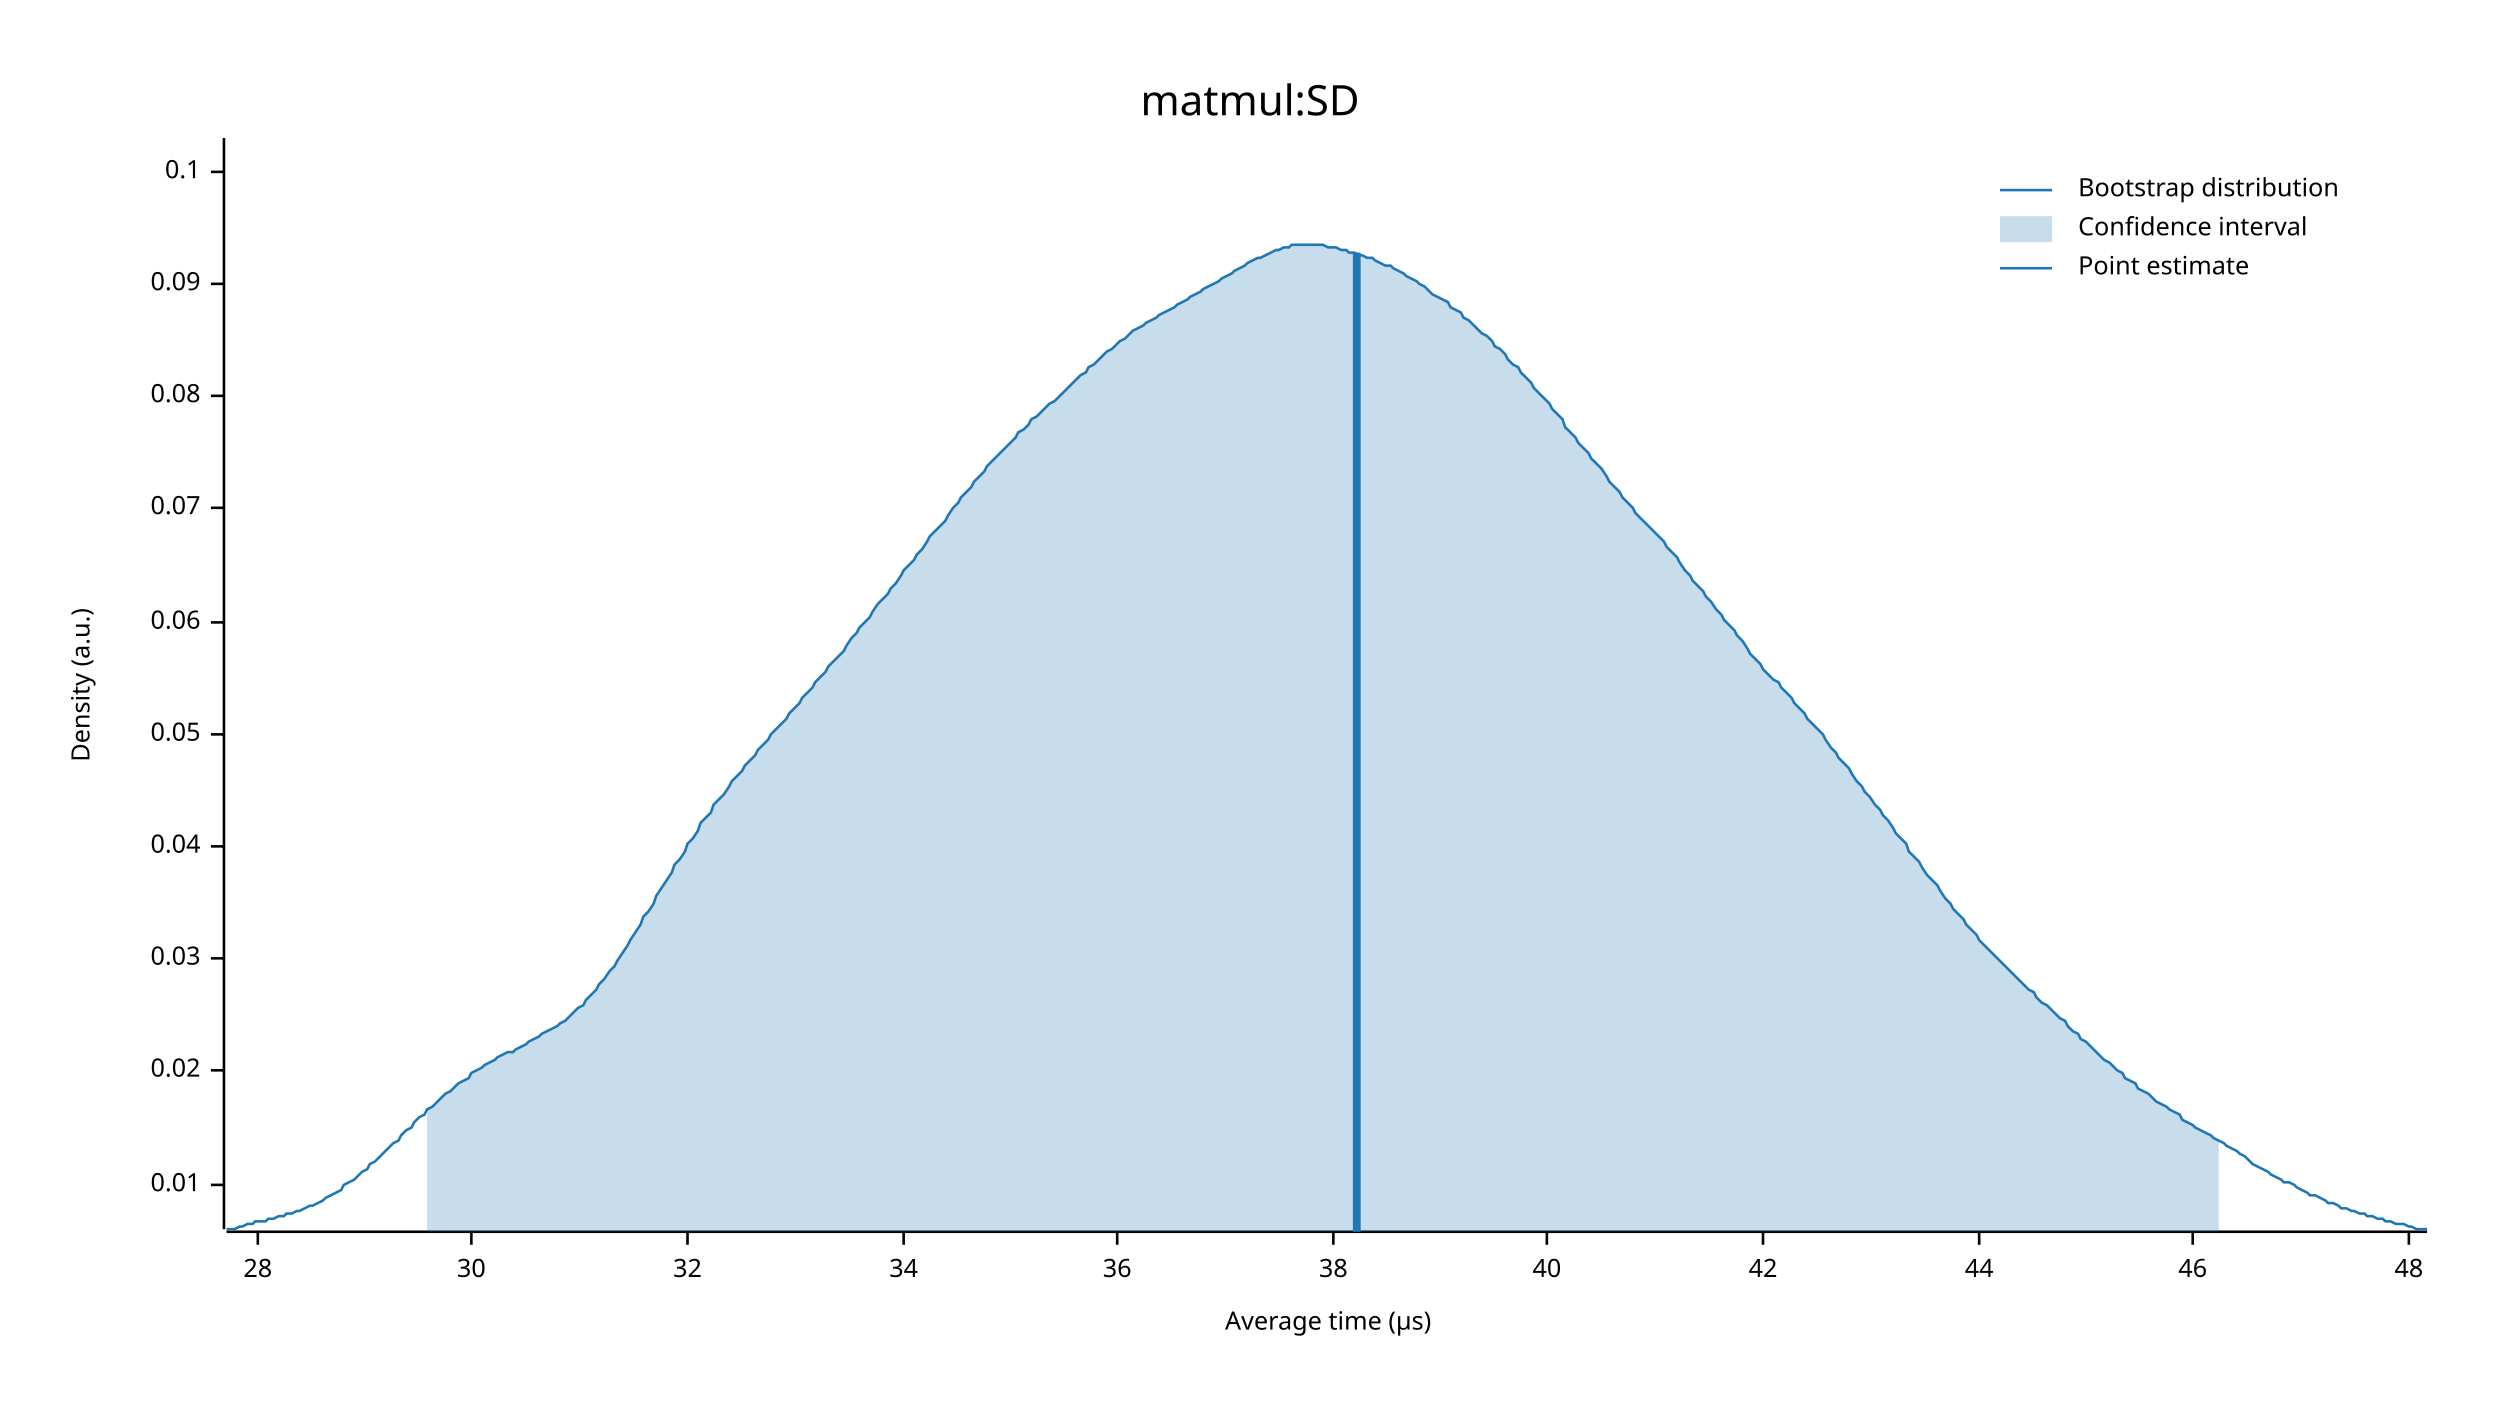
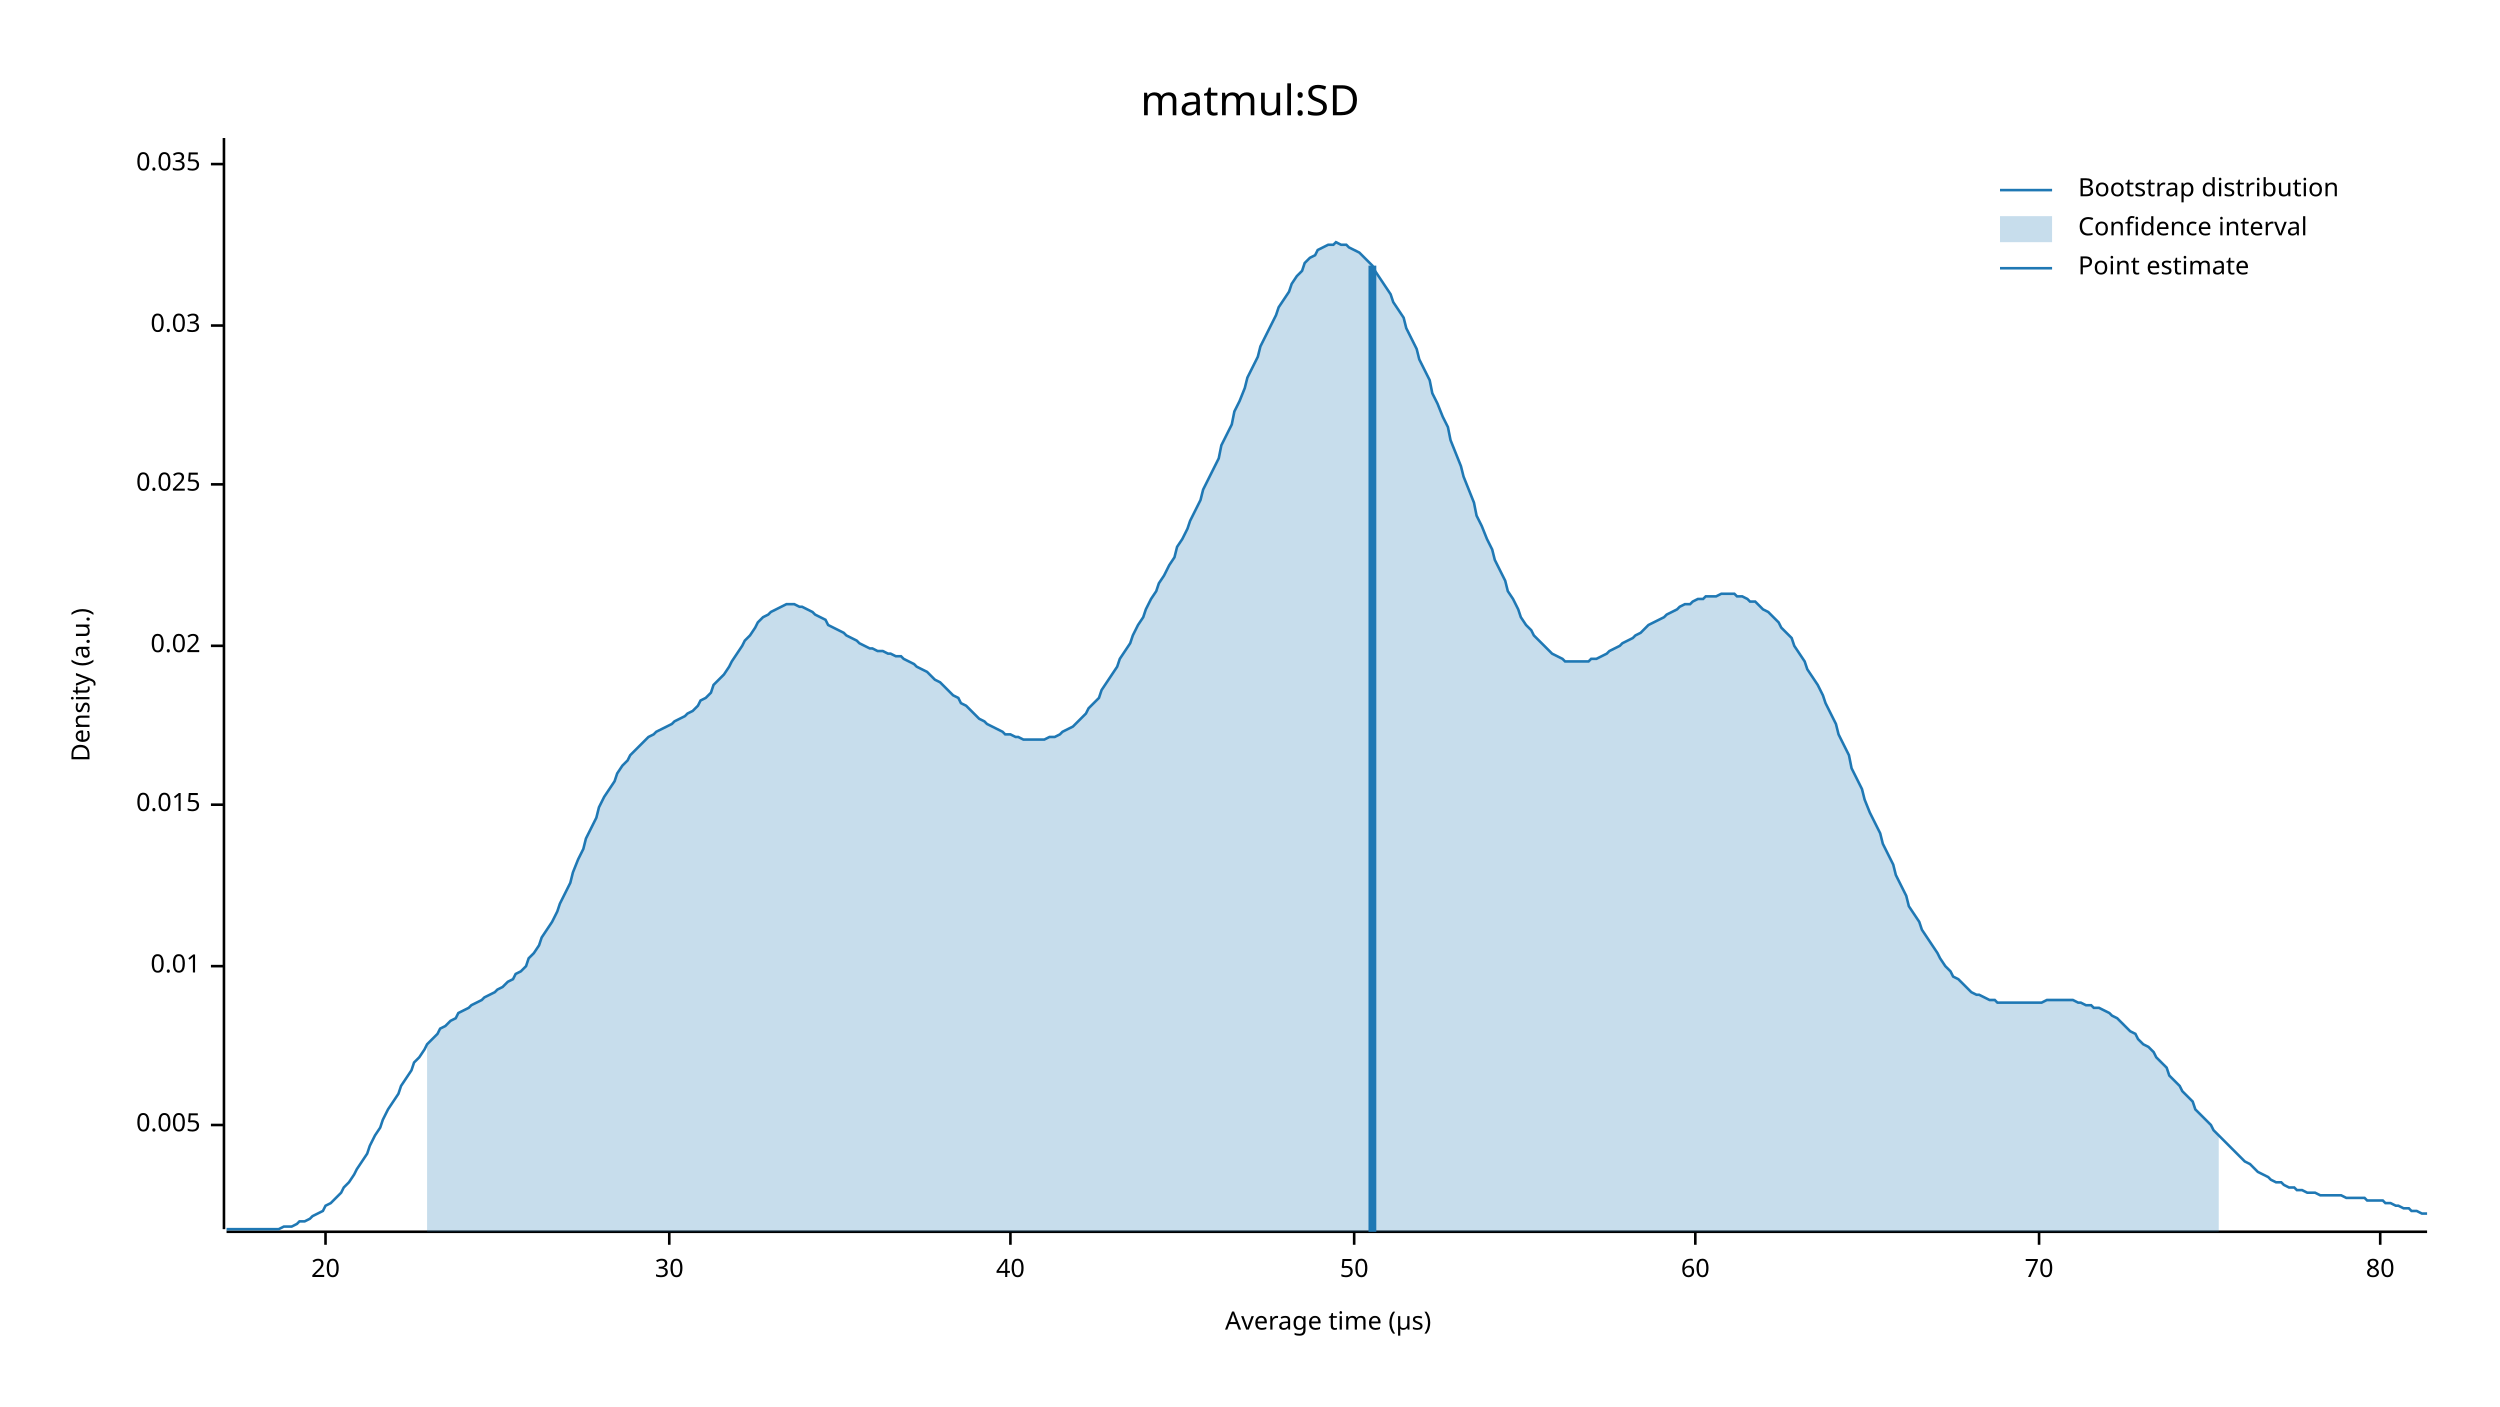
<svg xmlns="http://www.w3.org/2000/svg" width="960" height="540" viewBox="0 0 960 540">
  <text x="480" y="32" dy="0.76em" text-anchor="middle" font-family="sans-serif" font-size="16.129" opacity="1" fill="#000000">
matmul:SD
</text>
  <text x="27" y="263" dy="0.76em" text-anchor="middle" font-family="sans-serif" font-size="9.677" opacity="1" fill="#000000" transform="rotate(270, 27, 263)">
Density (a.u.)
</text>
  <text x="510" y="513" dy="-0.5ex" text-anchor="middle" font-family="sans-serif" font-size="9.677" opacity="1" fill="#000000">
Average time (µs)
</text>
  <polyline fill="none" opacity="1" stroke="#000000" stroke-width="1" points="86,53 86,472 " />
-   <text x="77" y="455" dy="0.5ex" text-anchor="end" font-family="sans-serif" font-size="9.677" opacity="1" fill="#000000">
+   <text x="77" y="432" dy="0.5ex" text-anchor="end" font-family="sans-serif" font-size="9.677" opacity="1" fill="#000000">
+ 0.005
+ </text>
+   <polyline fill="none" opacity="1" stroke="#000000" stroke-width="1" points="81,432 86,432 " />
+   <text x="77" y="371" dy="0.5ex" text-anchor="end" font-family="sans-serif" font-size="9.677" opacity="1" fill="#000000">
0.01
</text>
-   <polyline fill="none" opacity="1" stroke="#000000" stroke-width="1" points="81,455 86,455 " />
-   <text x="77" y="411" dy="0.5ex" text-anchor="end" font-family="sans-serif" font-size="9.677" opacity="1" fill="#000000">
+   <polyline fill="none" opacity="1" stroke="#000000" stroke-width="1" points="81,371 86,371 " />
+   <text x="77" y="309" dy="0.5ex" text-anchor="end" font-family="sans-serif" font-size="9.677" opacity="1" fill="#000000">
+ 0.015
+ </text>
+   <polyline fill="none" opacity="1" stroke="#000000" stroke-width="1" points="81,309 86,309 " />
+   <text x="77" y="248" dy="0.5ex" text-anchor="end" font-family="sans-serif" font-size="9.677" opacity="1" fill="#000000">
0.02
</text>
-   <polyline fill="none" opacity="1" stroke="#000000" stroke-width="1" points="81,411 86,411 " />
-   <text x="77" y="368" dy="0.5ex" text-anchor="end" font-family="sans-serif" font-size="9.677" opacity="1" fill="#000000">
+   <polyline fill="none" opacity="1" stroke="#000000" stroke-width="1" points="81,248 86,248 " />
+   <text x="77" y="186" dy="0.5ex" text-anchor="end" font-family="sans-serif" font-size="9.677" opacity="1" fill="#000000">
+ 0.025
+ </text>
+   <polyline fill="none" opacity="1" stroke="#000000" stroke-width="1" points="81,186 86,186 " />
+   <text x="77" y="125" dy="0.5ex" text-anchor="end" font-family="sans-serif" font-size="9.677" opacity="1" fill="#000000">
0.03
</text>
-   <polyline fill="none" opacity="1" stroke="#000000" stroke-width="1" points="81,368 86,368 " />
-   <text x="77" y="325" dy="0.5ex" text-anchor="end" font-family="sans-serif" font-size="9.677" opacity="1" fill="#000000">
- 0.04
+   <polyline fill="none" opacity="1" stroke="#000000" stroke-width="1" points="81,125 86,125 " />
+   <text x="77" y="63" dy="0.5ex" text-anchor="end" font-family="sans-serif" font-size="9.677" opacity="1" fill="#000000">
+ 0.035
</text>
-   <polyline fill="none" opacity="1" stroke="#000000" stroke-width="1" points="81,325 86,325 " />
-   <text x="77" y="282" dy="0.5ex" text-anchor="end" font-family="sans-serif" font-size="9.677" opacity="1" fill="#000000">
- 0.05
+   <polyline fill="none" opacity="1" stroke="#000000" stroke-width="1" points="81,63 86,63 " />
+   <polyline fill="none" opacity="1" stroke="#000000" stroke-width="1" points="87,473 932,473 " />
+   <text x="125" y="483" dy="0.76em" text-anchor="middle" font-family="sans-serif" font-size="9.677" opacity="1" fill="#000000">
+ 20
</text>
-   <polyline fill="none" opacity="1" stroke="#000000" stroke-width="1" points="81,282 86,282 " />
-   <text x="77" y="239" dy="0.5ex" text-anchor="end" font-family="sans-serif" font-size="9.677" opacity="1" fill="#000000">
- 0.06
- </text>
-   <polyline fill="none" opacity="1" stroke="#000000" stroke-width="1" points="81,239 86,239 " />
-   <text x="77" y="195" dy="0.5ex" text-anchor="end" font-family="sans-serif" font-size="9.677" opacity="1" fill="#000000">
- 0.07
- </text>
-   <polyline fill="none" opacity="1" stroke="#000000" stroke-width="1" points="81,195 86,195 " />
-   <text x="77" y="152" dy="0.5ex" text-anchor="end" font-family="sans-serif" font-size="9.677" opacity="1" fill="#000000">
- 0.08
- </text>
-   <polyline fill="none" opacity="1" stroke="#000000" stroke-width="1" points="81,152 86,152 " />
-   <text x="77" y="109" dy="0.5ex" text-anchor="end" font-family="sans-serif" font-size="9.677" opacity="1" fill="#000000">
- 0.09
- </text>
-   <polyline fill="none" opacity="1" stroke="#000000" stroke-width="1" points="81,109 86,109 " />
-   <text x="77" y="66" dy="0.5ex" text-anchor="end" font-family="sans-serif" font-size="9.677" opacity="1" fill="#000000">
- 0.1
- </text>
-   <polyline fill="none" opacity="1" stroke="#000000" stroke-width="1" points="81,66 86,66 " />
-   <polyline fill="none" opacity="1" stroke="#000000" stroke-width="1" points="87,473 932,473 " />
-   <text x="99" y="483" dy="0.76em" text-anchor="middle" font-family="sans-serif" font-size="9.677" opacity="1" fill="#000000">
- 28
- </text>
-   <polyline fill="none" opacity="1" stroke="#000000" stroke-width="1" points="99,473 99,478 " />
-   <text x="181" y="483" dy="0.76em" text-anchor="middle" font-family="sans-serif" font-size="9.677" opacity="1" fill="#000000">
+   <polyline fill="none" opacity="1" stroke="#000000" stroke-width="1" points="125,473 125,478 " />
+   <text x="257" y="483" dy="0.76em" text-anchor="middle" font-family="sans-serif" font-size="9.677" opacity="1" fill="#000000">
30
</text>
-   <polyline fill="none" opacity="1" stroke="#000000" stroke-width="1" points="181,473 181,478 " />
-   <text x="264" y="483" dy="0.76em" text-anchor="middle" font-family="sans-serif" font-size="9.677" opacity="1" fill="#000000">
- 32
- </text>
-   <polyline fill="none" opacity="1" stroke="#000000" stroke-width="1" points="264,473 264,478 " />
-   <text x="347" y="483" dy="0.76em" text-anchor="middle" font-family="sans-serif" font-size="9.677" opacity="1" fill="#000000">
- 34
- </text>
-   <polyline fill="none" opacity="1" stroke="#000000" stroke-width="1" points="347,473 347,478 " />
-   <text x="429" y="483" dy="0.76em" text-anchor="middle" font-family="sans-serif" font-size="9.677" opacity="1" fill="#000000">
- 36
- </text>
-   <polyline fill="none" opacity="1" stroke="#000000" stroke-width="1" points="429,473 429,478 " />
-   <text x="512" y="483" dy="0.76em" text-anchor="middle" font-family="sans-serif" font-size="9.677" opacity="1" fill="#000000">
- 38
- </text>
-   <polyline fill="none" opacity="1" stroke="#000000" stroke-width="1" points="512,473 512,478 " />
-   <text x="594" y="483" dy="0.76em" text-anchor="middle" font-family="sans-serif" font-size="9.677" opacity="1" fill="#000000">
+   <polyline fill="none" opacity="1" stroke="#000000" stroke-width="1" points="257,473 257,478 " />
+   <text x="388" y="483" dy="0.76em" text-anchor="middle" font-family="sans-serif" font-size="9.677" opacity="1" fill="#000000">
40
</text>
-   <polyline fill="none" opacity="1" stroke="#000000" stroke-width="1" points="594,473 594,478 " />
-   <text x="677" y="483" dy="0.76em" text-anchor="middle" font-family="sans-serif" font-size="9.677" opacity="1" fill="#000000">
- 42
+   <polyline fill="none" opacity="1" stroke="#000000" stroke-width="1" points="388,473 388,478 " />
+   <text x="520" y="483" dy="0.76em" text-anchor="middle" font-family="sans-serif" font-size="9.677" opacity="1" fill="#000000">
+ 50
</text>
-   <polyline fill="none" opacity="1" stroke="#000000" stroke-width="1" points="677,473 677,478 " />
-   <text x="760" y="483" dy="0.76em" text-anchor="middle" font-family="sans-serif" font-size="9.677" opacity="1" fill="#000000">
- 44
+   <polyline fill="none" opacity="1" stroke="#000000" stroke-width="1" points="520,473 520,478 " />
+   <text x="651" y="483" dy="0.76em" text-anchor="middle" font-family="sans-serif" font-size="9.677" opacity="1" fill="#000000">
+ 60
</text>
-   <polyline fill="none" opacity="1" stroke="#000000" stroke-width="1" points="760,473 760,478 " />
-   <text x="842" y="483" dy="0.76em" text-anchor="middle" font-family="sans-serif" font-size="9.677" opacity="1" fill="#000000">
- 46
+   <polyline fill="none" opacity="1" stroke="#000000" stroke-width="1" points="651,473 651,478 " />
+   <text x="783" y="483" dy="0.76em" text-anchor="middle" font-family="sans-serif" font-size="9.677" opacity="1" fill="#000000">
+ 70
</text>
-   <polyline fill="none" opacity="1" stroke="#000000" stroke-width="1" points="842,473 842,478 " />
-   <text x="925" y="483" dy="0.76em" text-anchor="middle" font-family="sans-serif" font-size="9.677" opacity="1" fill="#000000">
- 48
+   <polyline fill="none" opacity="1" stroke="#000000" stroke-width="1" points="783,473 783,478 " />
+   <text x="914" y="483" dy="0.76em" text-anchor="middle" font-family="sans-serif" font-size="9.677" opacity="1" fill="#000000">
+ 80
</text>
-   <polyline fill="none" opacity="1" stroke="#000000" stroke-width="1" points="925,473 925,478 " />
-   <polyline fill="none" opacity="1" stroke="#1F78B4" stroke-width="1" points="87,472 88,472 90,472 92,471 93,471 95,470 97,470 98,469 100,469 102,469 103,468 105,468 107,467 109,467 110,466 112,466 114,465 115,465 117,464 119,463 120,463 122,462 124,461 125,460 127,459 129,458 131,457 132,455 134,454 136,453 137,452 139,450 141,449 142,447 144,446 146,444 147,443 149,441 151,439 153,438 154,436 156,434 158,433 159,431 161,429 163,428 164,426 166,425 168,423 169,422 171,420 173,419 175,417 176,416 178,415 180,414 181,412 183,411 185,410 186,409 188,408 190,407 191,406 193,405 195,404 197,404 198,403 200,402 202,401 203,400 205,399 207,398 208,397 210,396 212,395 214,394 215,393 217,392 219,390 220,389 222,387 224,386 225,384 227,382 229,380 230,378 232,376 234,373 236,371 237,369 239,366 241,363 242,361 244,358 246,355 247,352 249,350 251,347 252,344 254,341 256,338 258,335 259,332 261,330 263,327 264,324 266,322 268,319 269,316 271,314 273,312 274,309 276,307 278,305 280,302 281,300 283,298 285,296 286,294 288,292 290,290 291,288 293,286 295,284 296,282 298,280 300,278 302,276 303,274 305,272 307,270 308,268 310,266 312,264 313,262 315,260 317,258 318,256 320,254 322,252 324,250 325,248 327,245 329,243 330,241 332,239 334,237 335,235 337,232 339,230 341,228 342,226 344,224 346,221 347,219 349,217 351,215 352,213 354,211 356,208 357,206 359,204 361,202 363,200 364,198 366,195 368,193 369,191 371,189 373,187 374,185 376,183 378,181 379,179 381,177 383,175 385,173 386,172 388,170 390,168 391,166 393,165 395,163 396,161 398,160 400,158 401,157 403,155 405,154 407,152 408,151 410,149 412,147 413,146 415,144 417,143 418,141 420,140 422,138 423,137 425,135 427,134 429,132 430,131 432,130 434,128 435,127 437,126 439,125 440,124 442,123 444,122 445,121 447,120 449,119 451,118 452,117 454,116 456,115 457,114 459,113 461,112 462,111 464,110 466,109 468,108 469,107 471,106 473,105 474,104 476,103 478,102 479,101 481,100 483,99 484,99 486,98 488,97 490,96 491,96 493,95 495,95 496,94 498,94 500,94 501,94 503,94 505,94 506,94 508,94 510,95 512,95 513,95 515,96 517,96 518,97 520,97 522,98 523,98 525,99 527,99 528,100 530,101 532,102 534,102 535,103 537,104 539,105 540,106 542,107 544,108 545,109 547,110 549,112 550,113 552,114 554,115 556,116 557,118 559,119 561,120 562,122 564,123 566,125 567,126 569,128 571,129 573,131 574,133 576,134 578,136 579,138 581,140 583,141 584,143 586,145 588,147 589,149 591,151 593,153 595,155 596,157 598,159 600,161 601,164 603,166 605,168 606,170 608,172 610,174 611,176 613,178 615,180 617,183 618,185 620,187 622,189 623,191 625,193 627,195 628,197 630,199 632,201 633,202 635,204 637,206 639,208 640,210 642,212 644,214 645,216 647,219 649,221 650,223 652,225 654,227 655,229 657,231 659,234 661,236 662,238 664,240 666,242 667,244 669,246 671,249 672,251 674,253 676,255 677,257 679,259 681,261 683,262 684,264 686,266 688,268 689,270 691,272 693,274 694,276 696,278 698,280 700,282 701,284 703,287 705,289 706,291 708,293 710,295 711,297 713,300 715,302 716,304 718,306 720,309 722,311 723,313 725,315 727,318 728,320 730,322 732,324 733,327 735,329 737,331 738,333 740,336 742,338 744,340 745,342 747,345 749,347 750,349 752,351 754,353 755,355 757,357 759,359 760,361 762,363 764,365 766,367 767,368 769,370 771,372 772,373 774,375 776,377 777,378 779,380 781,381 782,383 784,385 786,386 788,388 789,389 791,391 793,392 794,394 796,396 798,397 799,399 801,400 803,402 804,403 806,405 808,407 810,408 811,409 813,411 815,412 816,414 818,415 820,416 821,418 823,419 825,420 827,422 828,423 830,424 832,425 833,426 835,427 837,428 838,430 840,431 842,432 843,433 845,434 847,435 849,436 850,437 852,438 854,439 855,440 857,441 859,442 860,443 862,444 864,446 865,447 867,448 869,449 871,450 872,451 874,452 876,453 877,454 879,454 881,455 882,456 884,457 886,458 887,459 889,459 891,460 893,461 894,462 896,462 898,463 899,464 901,464 903,465 904,465 906,466 908,466 909,467 911,467 913,468 915,468 916,469 918,469 920,470 921,470 923,470 925,471 926,471 928,472 930,472 932,472 " />
-   <polygon opacity="0.25" fill="#1F78B4" points="164,426 166,425 168,423 169,422 171,420 173,419 175,417 176,416 178,415 180,414 181,412 183,411 185,410 186,409 188,408 190,407 191,406 193,405 195,404 197,404 198,403 200,402 202,401 203,400 205,399 207,398 208,397 210,396 212,395 214,394 215,393 217,392 219,390 220,389 222,387 224,386 225,384 227,382 229,380 230,378 232,376 234,373 236,371 237,369 239,366 241,363 242,361 244,358 246,355 247,352 249,350 251,347 252,344 254,341 256,338 258,335 259,332 261,330 263,327 264,324 266,322 268,319 269,316 271,314 273,312 274,309 276,307 278,305 280,302 281,300 283,298 285,296 286,294 288,292 290,290 291,288 293,286 295,284 296,282 298,280 300,278 302,276 303,274 305,272 307,270 308,268 310,266 312,264 313,262 315,260 317,258 318,256 320,254 322,252 324,250 325,248 327,245 329,243 330,241 332,239 334,237 335,235 337,232 339,230 341,228 342,226 344,224 346,221 347,219 349,217 351,215 352,213 354,211 356,208 357,206 359,204 361,202 363,200 364,198 366,195 368,193 369,191 371,189 373,187 374,185 376,183 378,181 379,179 381,177 383,175 385,173 386,172 388,170 390,168 391,166 393,165 395,163 396,161 398,160 400,158 401,157 403,155 405,154 407,152 408,151 410,149 412,147 413,146 415,144 417,143 418,141 420,140 422,138 423,137 425,135 427,134 429,132 430,131 432,130 434,128 435,127 437,126 439,125 440,124 442,123 444,122 445,121 447,120 449,119 451,118 452,117 454,116 456,115 457,114 459,113 461,112 462,111 464,110 466,109 468,108 469,107 471,106 473,105 474,104 476,103 478,102 479,101 481,100 483,99 484,99 486,98 488,97 490,96 491,96 493,95 495,95 496,94 498,94 500,94 501,94 503,94 505,94 506,94 508,94 510,95 512,95 513,95 515,96 517,96 518,97 520,97 522,98 523,98 525,99 527,99 528,100 530,101 532,102 534,102 535,103 537,104 539,105 540,106 542,107 544,108 545,109 547,110 549,112 550,113 552,114 554,115 556,116 557,118 559,119 561,120 562,122 564,123 566,125 567,126 569,128 571,129 573,131 574,133 576,134 578,136 579,138 581,140 583,141 584,143 586,145 588,147 589,149 591,151 593,153 595,155 596,157 598,159 600,161 601,164 603,166 605,168 606,170 608,172 610,174 611,176 613,178 615,180 617,183 618,185 620,187 622,189 623,191 625,193 627,195 628,197 630,199 632,201 633,202 635,204 637,206 639,208 640,210 642,212 644,214 645,216 647,219 649,221 650,223 652,225 654,227 655,229 657,231 659,234 661,236 662,238 664,240 666,242 667,244 669,246 671,249 672,251 674,253 676,255 677,257 679,259 681,261 683,262 684,264 686,266 688,268 689,270 691,272 693,274 694,276 696,278 698,280 700,282 701,284 703,287 705,289 706,291 708,293 710,295 711,297 713,300 715,302 716,304 718,306 720,309 722,311 723,313 725,315 727,318 728,320 730,322 732,324 733,327 735,329 737,331 738,333 740,336 742,338 744,340 745,342 747,345 749,347 750,349 752,351 754,353 755,355 757,357 759,359 760,361 762,363 764,365 766,367 767,368 769,370 771,372 772,373 774,375 776,377 777,378 779,380 781,381 782,383 784,385 786,386 788,388 789,389 791,391 793,392 794,394 796,396 798,397 799,399 801,400 803,402 804,403 806,405 808,407 810,408 811,409 813,411 815,412 816,414 818,415 820,416 821,418 823,419 825,420 827,422 828,423 830,424 832,425 833,426 835,427 837,428 838,430 840,431 842,432 843,433 845,434 847,435 849,436 850,437 852,438 852,473 164,473 " />
-   <polyline fill="none" opacity="1" stroke="#1F78B4" stroke-width="3" points="521,473 521,97 " />
+   <polyline fill="none" opacity="1" stroke="#000000" stroke-width="1" points="914,473 914,478 " />
+   <polyline fill="none" opacity="1" stroke="#1F78B4" stroke-width="1" points="87,472 88,472 90,472 92,472 93,472 95,472 97,472 98,472 100,472 102,472 103,472 105,472 107,472 109,471 110,471 112,471 114,470 115,469 117,469 119,468 120,467 122,466 124,465 125,463 127,462 129,460 131,458 132,456 134,454 136,451 137,449 139,446 141,443 142,440 144,436 146,433 147,430 149,426 151,423 153,420 154,417 156,414 158,411 159,408 161,406 163,403 164,401 166,399 168,397 169,395 171,394 173,392 175,391 176,389 178,388 180,387 181,386 183,385 185,384 186,383 188,382 190,381 191,380 193,379 195,377 197,376 198,374 200,373 202,371 203,368 205,366 207,363 208,360 210,357 212,354 214,350 215,347 217,343 219,339 220,335 222,330 224,326 225,322 227,318 229,314 230,310 232,306 234,303 236,300 237,297 239,294 241,292 242,290 244,288 246,286 247,285 249,283 251,282 252,281 254,280 256,279 258,278 259,277 261,276 263,275 264,274 266,273 268,271 269,269 271,268 273,266 274,263 276,261 278,259 280,256 281,254 283,251 285,248 286,246 288,244 290,241 291,239 293,237 295,236 296,235 298,234 300,233 302,232 303,232 305,232 307,233 308,233 310,234 312,235 313,236 315,237 317,238 318,240 320,241 322,242 324,243 325,244 327,245 329,246 330,247 332,248 334,249 335,249 337,250 339,250 341,251 342,251 344,252 346,252 347,253 349,254 351,255 352,256 354,257 356,258 357,259 359,261 361,262 363,264 364,265 366,267 368,268 369,270 371,271 373,273 374,274 376,276 378,277 379,278 381,279 383,280 385,281 386,282 388,282 390,283 391,283 393,284 395,284 396,284 398,284 400,284 401,284 403,283 405,283 407,282 408,281 410,280 412,279 413,278 415,276 417,274 418,272 420,270 422,268 423,265 425,262 427,259 429,256 430,253 432,250 434,247 435,244 437,240 439,237 440,234 442,230 444,227 445,224 447,221 449,217 451,214 452,210 454,207 456,203 457,200 459,196 461,192 462,188 464,184 466,180 468,176 469,171 471,167 473,163 474,158 476,154 478,149 479,145 481,141 483,137 484,133 486,129 488,125 490,121 491,118 493,115 495,112 496,109 498,106 500,104 501,101 503,99 505,98 506,96 508,95 510,94 512,94 513,93 515,94 517,94 518,95 520,96 522,97 523,98 525,100 527,102 528,104 530,107 532,110 534,113 535,116 537,119 539,122 540,126 542,130 544,134 545,138 547,142 549,146 550,151 552,155 554,160 556,164 557,169 559,174 561,179 562,183 564,188 566,193 567,198 569,202 571,207 573,211 574,215 576,219 578,223 579,227 581,230 583,234 584,237 586,240 588,242 589,244 591,246 593,248 595,250 596,251 598,252 600,253 601,254 603,254 605,254 606,254 608,254 610,254 611,253 613,253 615,252 617,251 618,250 620,249 622,248 623,247 625,246 627,245 628,244 630,243 632,241 633,240 635,239 637,238 639,237 640,236 642,235 644,234 645,233 647,232 649,232 650,231 652,230 654,230 655,229 657,229 659,229 661,228 662,228 664,228 666,228 667,229 669,229 671,230 672,231 674,231 676,233 677,234 679,235 681,237 683,239 684,241 686,243 688,245 689,248 691,251 693,254 694,257 696,260 698,263 700,267 701,270 703,274 705,278 706,282 708,286 710,290 711,295 713,299 715,303 716,307 718,312 720,316 722,320 723,324 725,328 727,332 728,336 730,340 732,344 733,348 735,351 737,354 738,357 740,360 742,363 744,366 745,368 747,371 749,373 750,375 752,376 754,378 755,379 757,381 759,382 760,382 762,383 764,384 766,384 767,385 769,385 771,385 772,385 774,385 776,385 777,385 779,385 781,385 782,385 784,385 786,384 788,384 789,384 791,384 793,384 794,384 796,384 798,385 799,385 801,386 803,386 804,387 806,387 808,388 810,389 811,390 813,391 815,393 816,394 818,396 820,397 821,399 823,401 825,402 827,404 828,406 830,408 832,410 833,413 835,415 837,417 838,419 840,421 842,423 843,426 845,428 847,430 849,432 850,434 852,436 854,438 855,439 857,441 859,443 860,444 862,446 864,447 865,448 867,450 869,451 871,452 872,453 874,454 876,454 877,455 879,456 881,456 882,457 884,457 886,458 887,458 889,458 891,459 893,459 894,459 896,459 898,459 899,459 901,460 903,460 904,460 906,460 908,460 909,461 911,461 913,461 915,461 916,462 918,462 920,463 921,463 923,464 925,464 926,465 928,465 930,466 932,466 " />
+   <polygon opacity="0.25" fill="#1F78B4" points="164,401 166,399 168,397 169,395 171,394 173,392 175,391 176,389 178,388 180,387 181,386 183,385 185,384 186,383 188,382 190,381 191,380 193,379 195,377 197,376 198,374 200,373 202,371 203,368 205,366 207,363 208,360 210,357 212,354 214,350 215,347 217,343 219,339 220,335 222,330 224,326 225,322 227,318 229,314 230,310 232,306 234,303 236,300 237,297 239,294 241,292 242,290 244,288 246,286 247,285 249,283 251,282 252,281 254,280 256,279 258,278 259,277 261,276 263,275 264,274 266,273 268,271 269,269 271,268 273,266 274,263 276,261 278,259 280,256 281,254 283,251 285,248 286,246 288,244 290,241 291,239 293,237 295,236 296,235 298,234 300,233 302,232 303,232 305,232 307,233 308,233 310,234 312,235 313,236 315,237 317,238 318,240 320,241 322,242 324,243 325,244 327,245 329,246 330,247 332,248 334,249 335,249 337,250 339,250 341,251 342,251 344,252 346,252 347,253 349,254 351,255 352,256 354,257 356,258 357,259 359,261 361,262 363,264 364,265 366,267 368,268 369,270 371,271 373,273 374,274 376,276 378,277 379,278 381,279 383,280 385,281 386,282 388,282 390,283 391,283 393,284 395,284 396,284 398,284 400,284 401,284 403,283 405,283 407,282 408,281 410,280 412,279 413,278 415,276 417,274 418,272 420,270 422,268 423,265 425,262 427,259 429,256 430,253 432,250 434,247 435,244 437,240 439,237 440,234 442,230 444,227 445,224 447,221 449,217 451,214 452,210 454,207 456,203 457,200 459,196 461,192 462,188 464,184 466,180 468,176 469,171 471,167 473,163 474,158 476,154 478,149 479,145 481,141 483,137 484,133 486,129 488,125 490,121 491,118 493,115 495,112 496,109 498,106 500,104 501,101 503,99 505,98 506,96 508,95 510,94 512,94 513,93 515,94 517,94 518,95 520,96 522,97 523,98 525,100 527,102 528,104 530,107 532,110 534,113 535,116 537,119 539,122 540,126 542,130 544,134 545,138 547,142 549,146 550,151 552,155 554,160 556,164 557,169 559,174 561,179 562,183 564,188 566,193 567,198 569,202 571,207 573,211 574,215 576,219 578,223 579,227 581,230 583,234 584,237 586,240 588,242 589,244 591,246 593,248 595,250 596,251 598,252 600,253 601,254 603,254 605,254 606,254 608,254 610,254 611,253 613,253 615,252 617,251 618,250 620,249 622,248 623,247 625,246 627,245 628,244 630,243 632,241 633,240 635,239 637,238 639,237 640,236 642,235 644,234 645,233 647,232 649,232 650,231 652,230 654,230 655,229 657,229 659,229 661,228 662,228 664,228 666,228 667,229 669,229 671,230 672,231 674,231 676,233 677,234 679,235 681,237 683,239 684,241 686,243 688,245 689,248 691,251 693,254 694,257 696,260 698,263 700,267 701,270 703,274 705,278 706,282 708,286 710,290 711,295 713,299 715,303 716,307 718,312 720,316 722,320 723,324 725,328 727,332 728,336 730,340 732,344 733,348 735,351 737,354 738,357 740,360 742,363 744,366 745,368 747,371 749,373 750,375 752,376 754,378 755,379 757,381 759,382 760,382 762,383 764,384 766,384 767,385 769,385 771,385 772,385 774,385 776,385 777,385 779,385 781,385 782,385 784,385 786,384 788,384 789,384 791,384 793,384 794,384 796,384 798,385 799,385 801,386 803,386 804,387 806,387 808,388 810,389 811,390 813,391 815,393 816,394 818,396 820,397 821,399 823,401 825,402 827,404 828,406 830,408 832,410 833,413 835,415 837,417 838,419 840,421 842,423 843,426 845,428 847,430 849,432 850,434 852,436 852,473 164,473 " />
+   <polyline fill="none" opacity="1" stroke="#1F78B4" stroke-width="3" points="527,473 527,102 " />
  <text x="798" y="68" dy="0.76em" text-anchor="start" font-family="sans-serif" font-size="9.677" opacity="1" fill="#000000">
Bootstrap distribution
</text>
  <text x="798" y="83" dy="0.76em" text-anchor="start" font-family="sans-serif" font-size="9.677" opacity="1" fill="#000000">
Confidence interval
</text>
  <text x="798" y="98" dy="0.76em" text-anchor="start" font-family="sans-serif" font-size="9.677" opacity="1" fill="#000000">
Point estimate
</text>
  <polyline fill="none" opacity="1" stroke="#1F78B4" stroke-width="1" points="768,73 788,73 " />
  <rect x="768" y="83" width="20" height="10" opacity="0.25" fill="#1F78B4" stroke="none" />
  <polyline fill="none" opacity="1" stroke="#1F78B4" stroke-width="1" points="768,103 788,103 " />
</svg>
